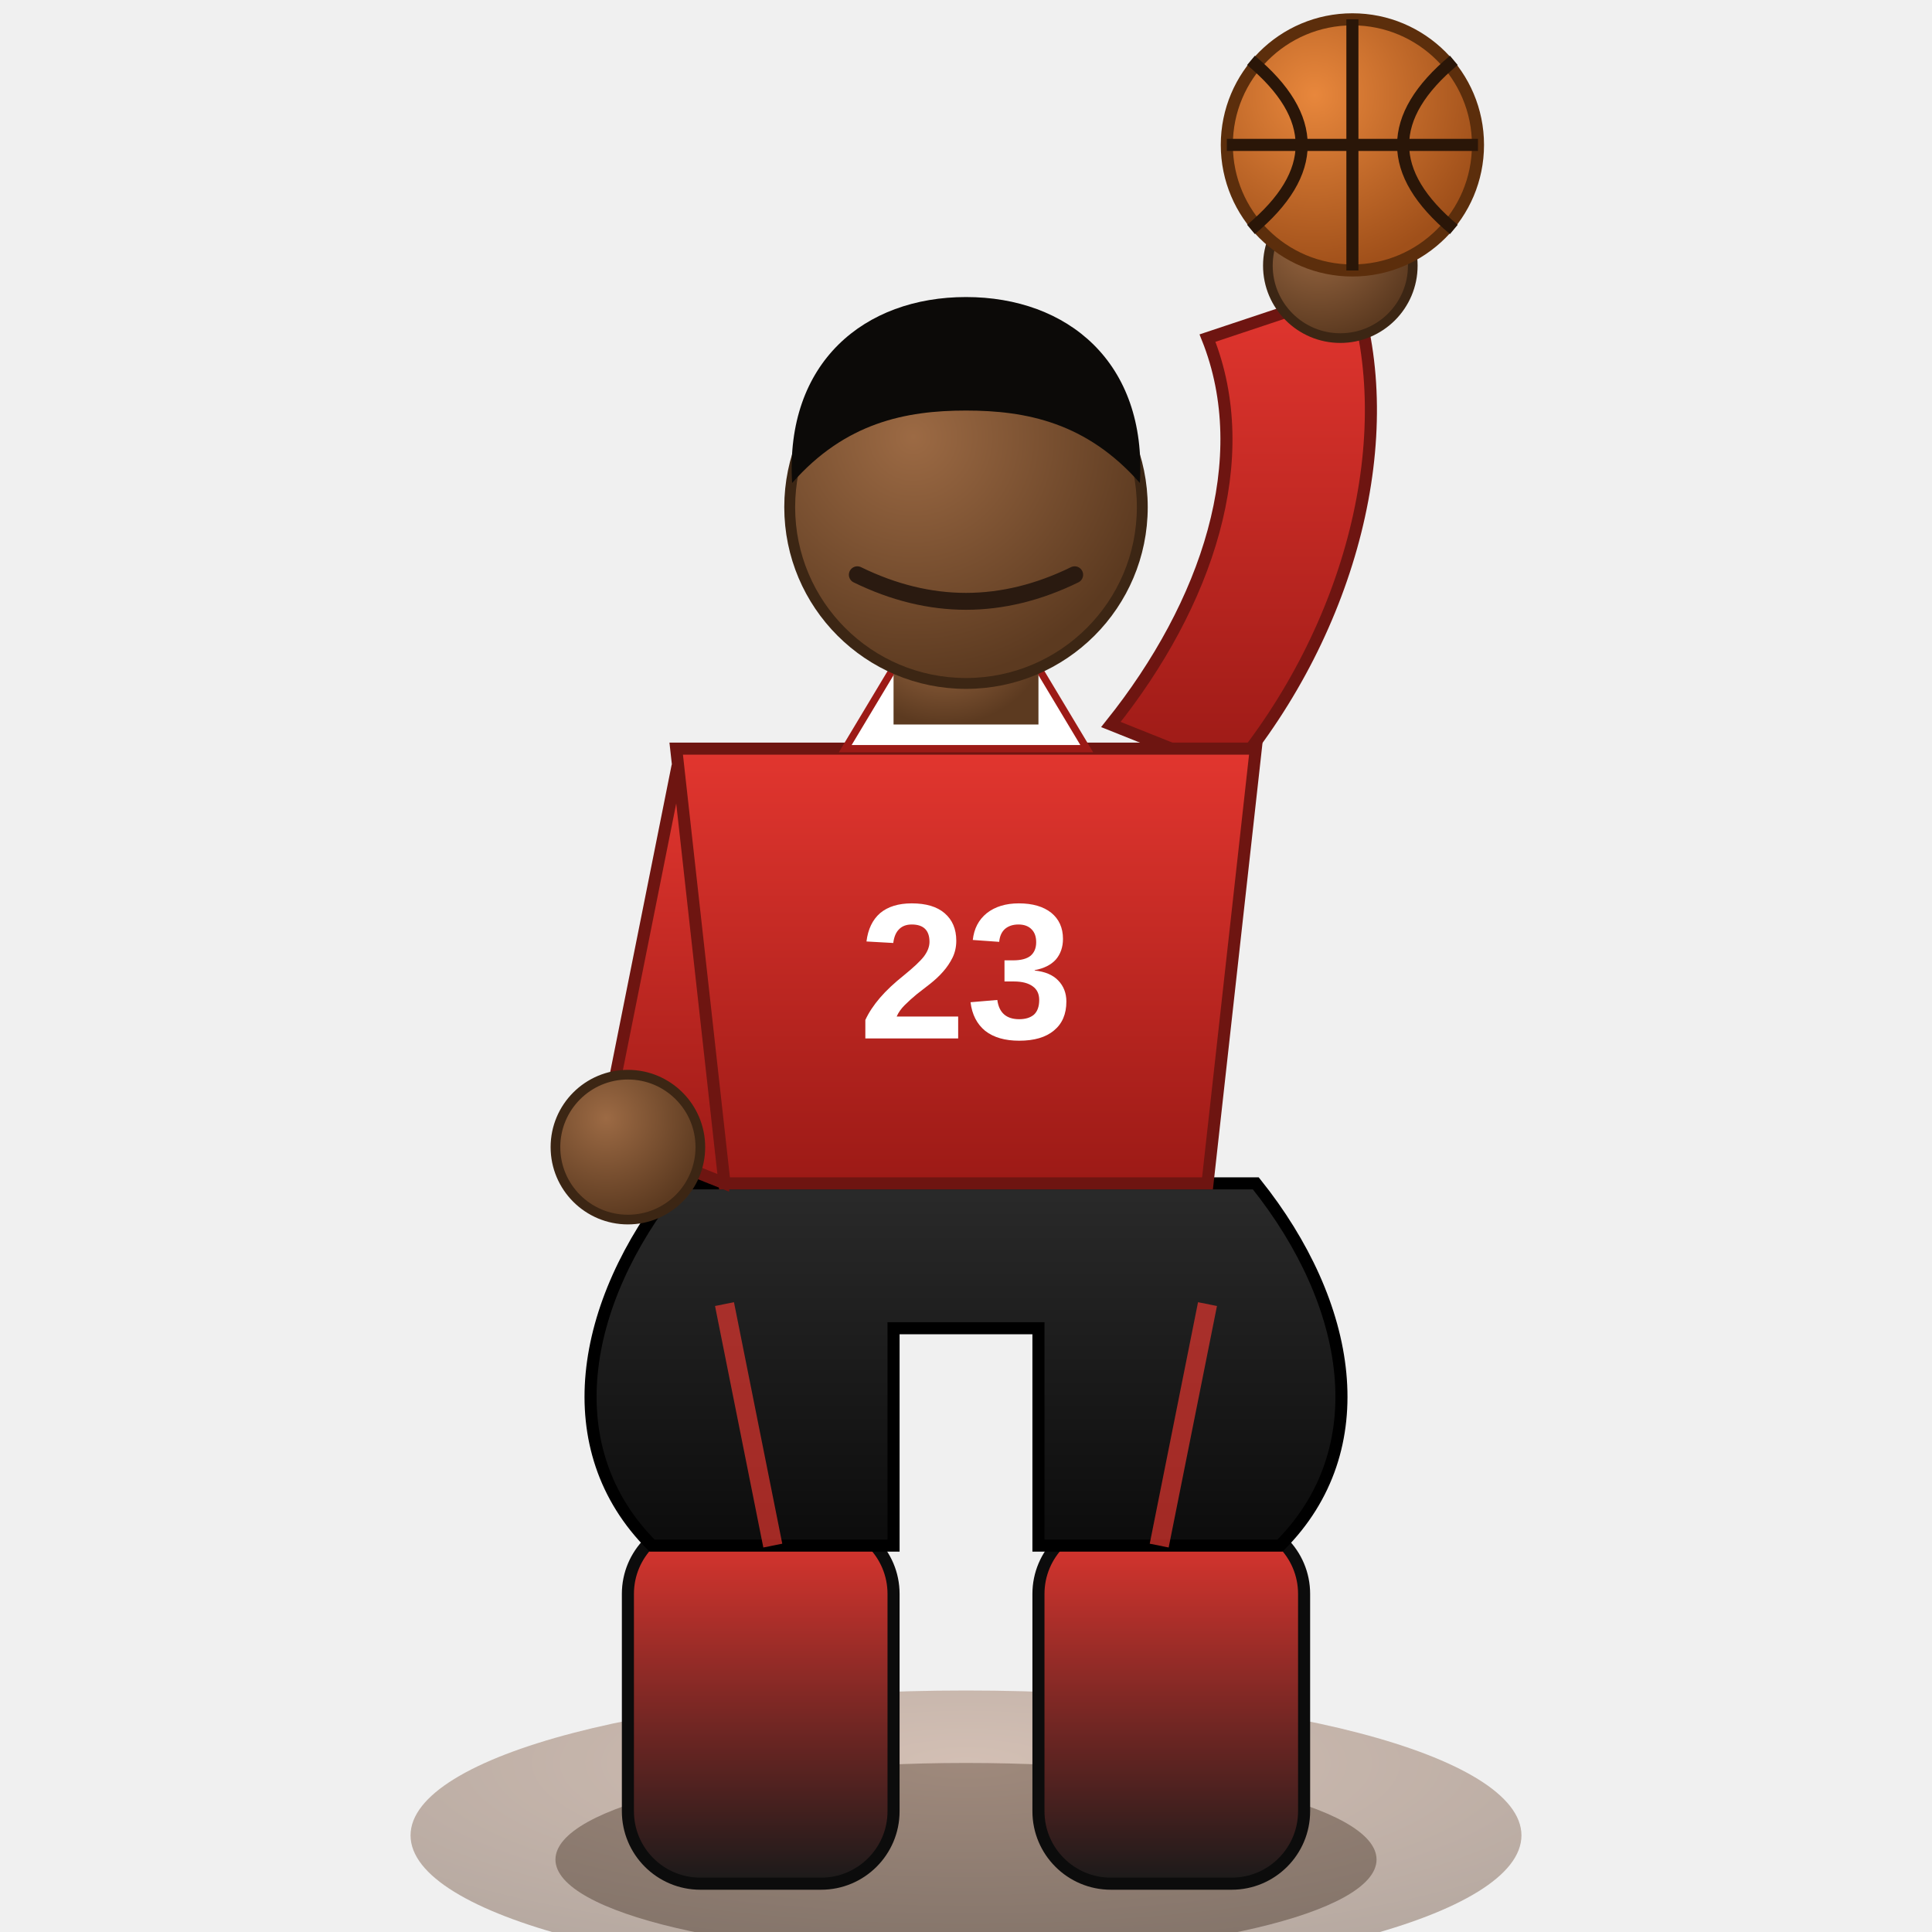
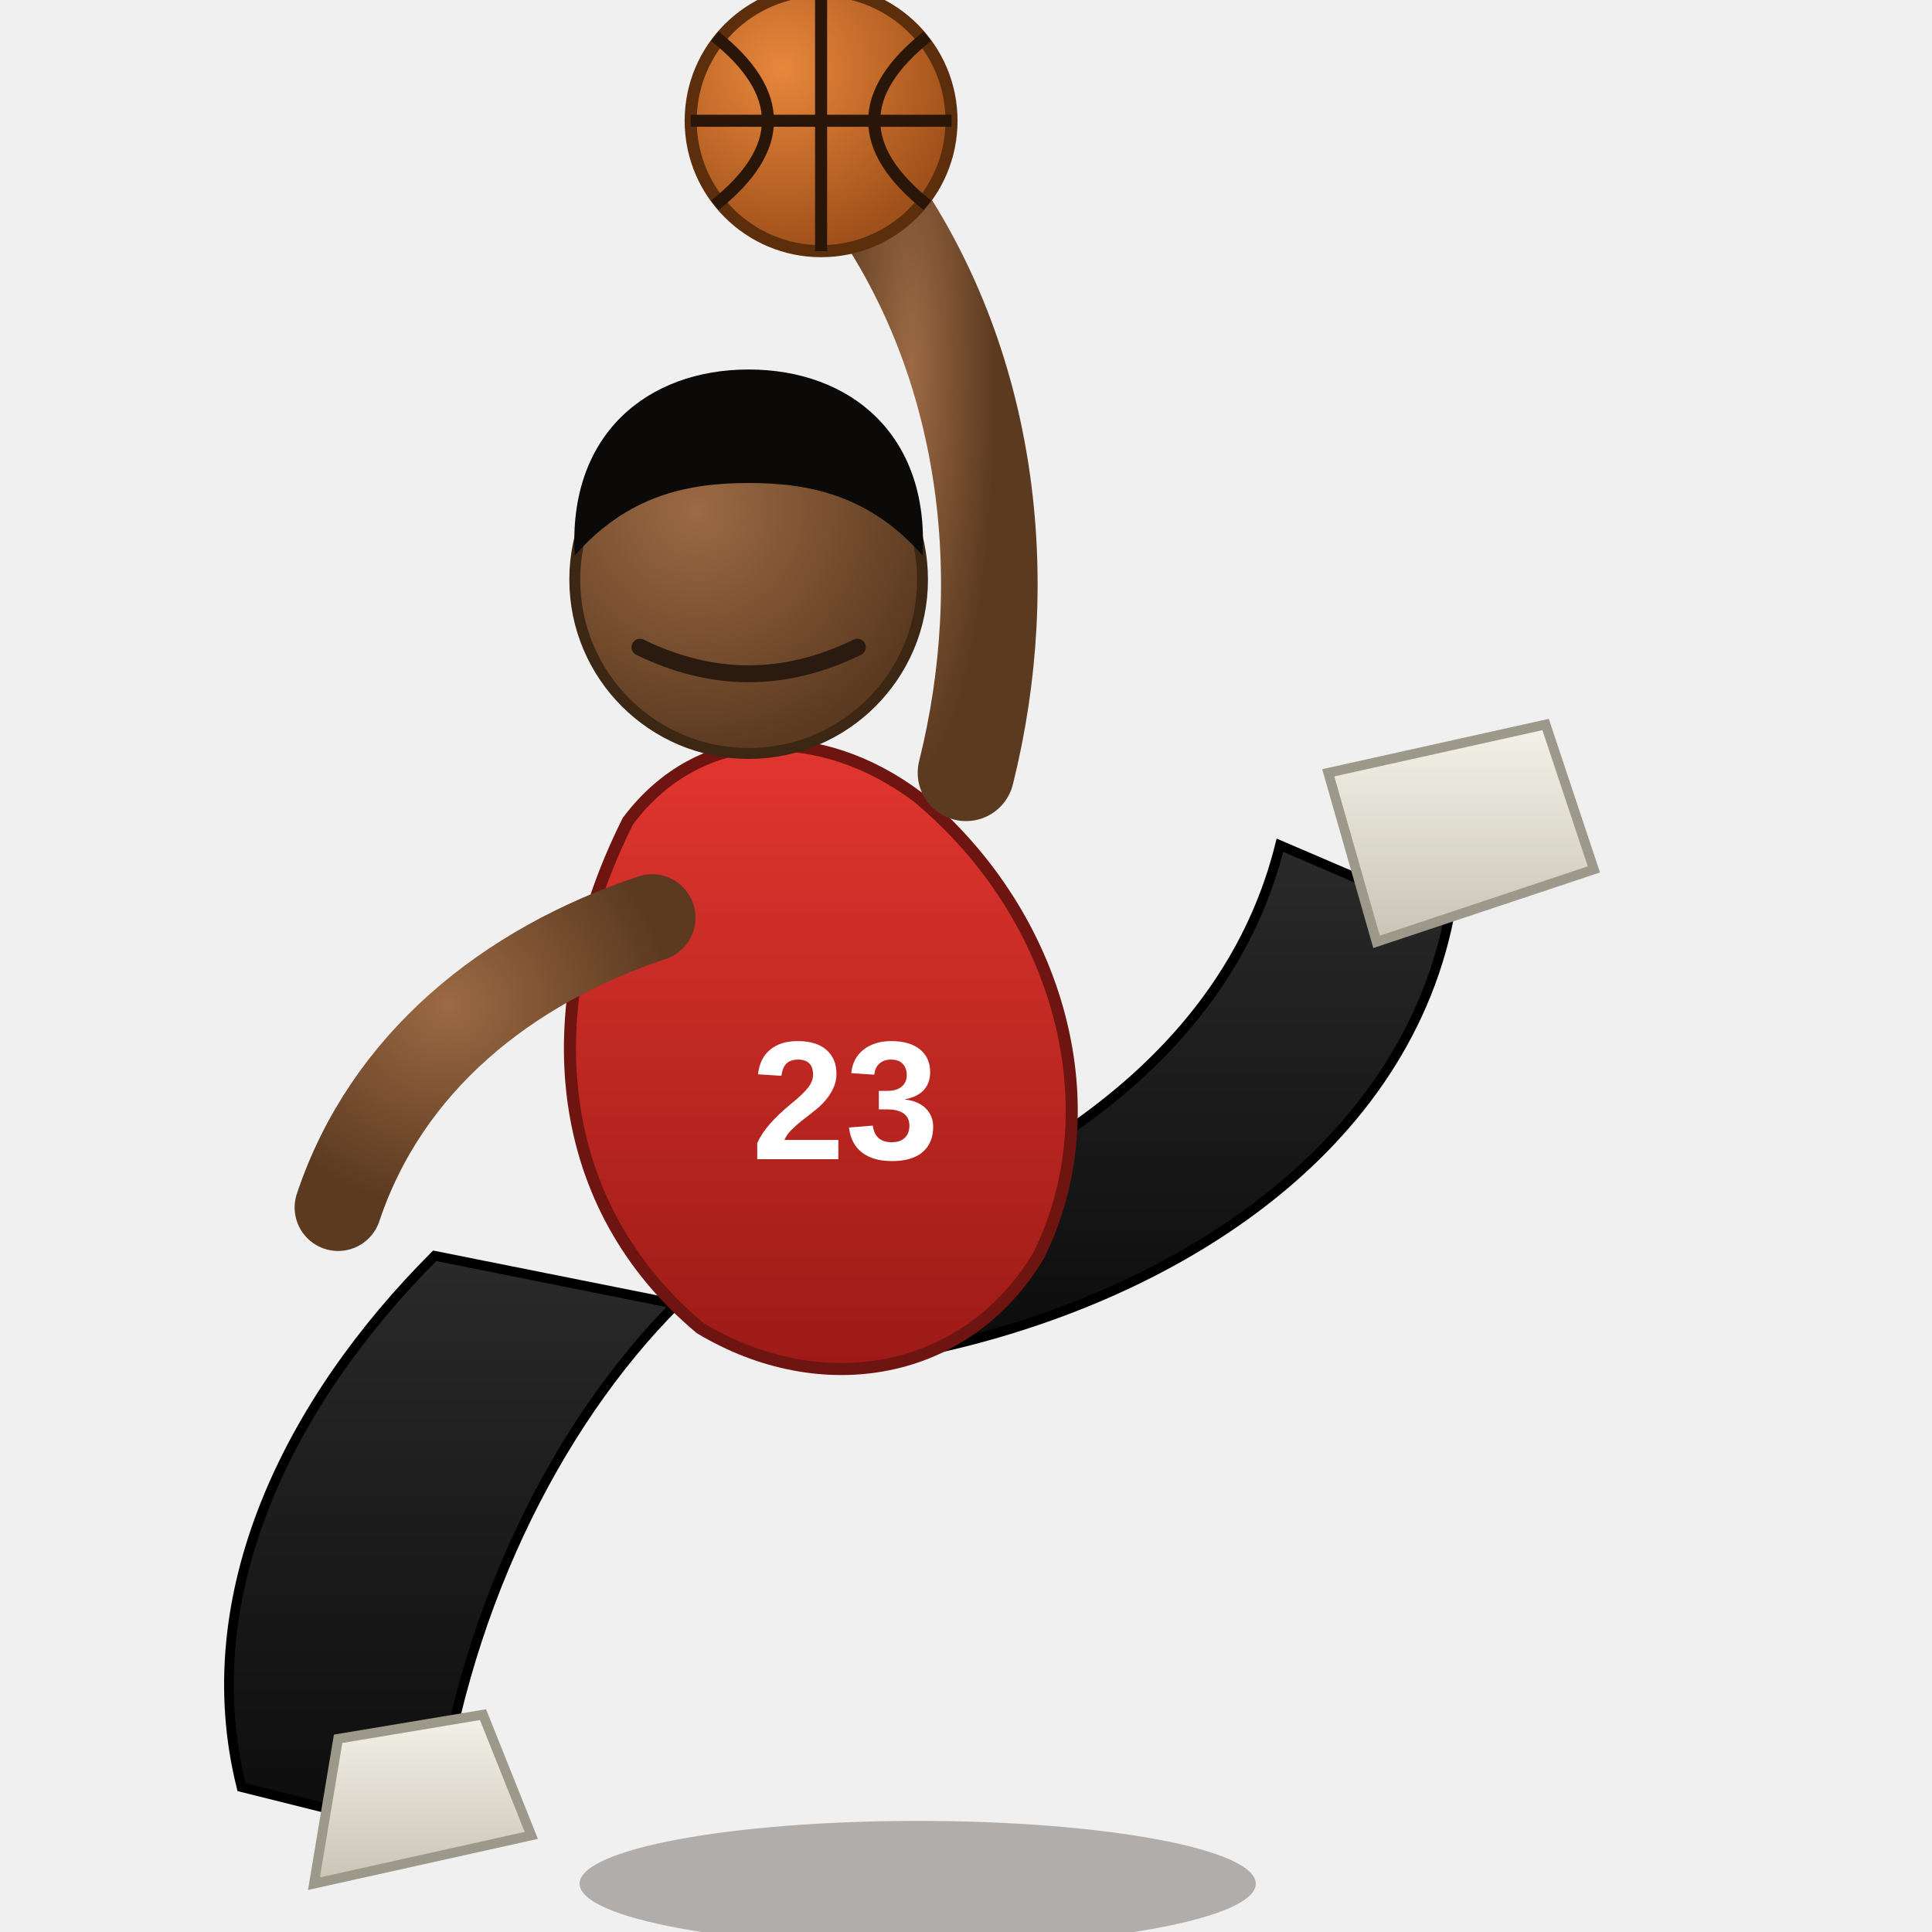
<svg xmlns="http://www.w3.org/2000/svg" viewBox="0 0 80 80">
  <defs>
-     <linearGradient id="mjJersey" x1="0" y1="0" x2="0" y2="1">
+     <linearGradient id="mjJersey2" x1="0" y1="0" x2="0" y2="1">
      <stop offset="0%" stop-color="#e2362f" />
      <stop offset="100%" stop-color="#9c1a16" />
    </linearGradient>
-     <linearGradient id="mjShorts" x1="0" y1="0" x2="0" y2="1">
+     <linearGradient id="mjShorts2" x1="0" y1="0" x2="0" y2="1">
      <stop offset="0%" stop-color="#2a2a2a" />
      <stop offset="100%" stop-color="#0c0c0c" />
    </linearGradient>
-     <linearGradient id="mjShoe" x1="0" y1="0" x2="0" y2="1">
-       <stop offset="0%" stop-color="#e2362f" />
-       <stop offset="100%" stop-color="#1a1a1a" />
+     <linearGradient id="mjShoe2" x1="0" y1="0" x2="0" y2="1">
+       <stop offset="0%" stop-color="#f4f1e8" />
+       <stop offset="100%" stop-color="#c8c4b6" />
    </linearGradient>
-     <radialGradient id="mjSkin" cx="35%" cy="30%" r="70%">
+     <radialGradient id="mjSkin2" cx="35%" cy="30%" r="70%">
      <stop offset="0%" stop-color="#9c6a44" />
      <stop offset="100%" stop-color="#5c3a20" />
    </radialGradient>
-     <radialGradient id="mjBall" cx="35%" cy="30%" r="70%">
+     <radialGradient id="mjBall2" cx="35%" cy="30%" r="70%">
      <stop offset="0%" stop-color="#e8873c" />
      <stop offset="100%" stop-color="#a0501a" />
    </radialGradient>
-     <radialGradient id="mjGround" cx="50%" cy="25%" r="75%">
-       <stop offset="0%" stop-color="#a7765a" />
-       <stop offset="100%" stop-color="#5a3a26" />
-     </radialGradient>
  </defs>
-   <ellipse cx="40" cy="77" rx="17" ry="4" fill="#160e08" opacity="0.4" />
-   <ellipse cx="40" cy="76" rx="23" ry="6" fill="url(#mjGround)" opacity="0.4" />
+   <ellipse cx="38" cy="78" rx="14" ry="2.6" fill="#1a1008" opacity="0.3" />
  <g>
-     <animateTransform attributeName="transform" type="translate" values="0,0;0,-1.3;0,0" dur="1.4s" repeatCount="indefinite" />
-     <rect x="26" y="63" width="11" height="15" rx="3" fill="url(#mjShoe)" stroke="#0c0c0c" stroke-width="0.5" />
-     <rect x="43" y="63" width="11" height="15" rx="3" fill="url(#mjShoe)" stroke="#0c0c0c" stroke-width="0.5" />
-     <path d="M28,49 C24,54 23,60 27,64 L37,64 L37,55 L43,55 L43,64 L53,64 C57,60 56,54 52,49 Z" fill="url(#mjShorts)" stroke="#000" stroke-width="0.5" />
-     <path d="M30,54 L32,64 M50,54 L48,64" stroke="#e2362f" stroke-width="0.8" opacity="0.7" />
-     <path d="M28,32 L25,47 L30,49 L33,34 Z" fill="url(#mjJersey)" stroke="#6e1511" stroke-width="0.5" />
-     <circle cx="26" cy="47.5" r="3" fill="url(#mjSkin)" stroke="#3c2614" stroke-width="0.4" />
-     <path d="M51,32 C56,26 58,18 56,12 L50,14 C52,19 50,25 46,30 Z" fill="url(#mjJersey)" stroke="#6e1511" stroke-width="0.5" />
-     <circle cx="55.5" cy="11" r="3" fill="url(#mjSkin)" stroke="#3c2614" stroke-width="0.4" />
-     <circle cx="56" cy="6" r="5.2" fill="url(#mjBall)" stroke="#5c2e0c" stroke-width="0.5" />
-     <path d="M56,0.8 L56,11.2 M50.8,6 L61.2,6 M51.8,2.5 Q56,6 51.8,9.5 M60.2,2.5 Q56,6 60.2,9.5" stroke="#2a1608" stroke-width="0.5" fill="none" />
-     <path d="M28,31 L52,31 L50,49 L30,49 Z" fill="url(#mjJersey)" stroke="#6e1511" stroke-width="0.5" />
-     <text x="40" y="43" font-size="8" font-weight="700" fill="#fff" text-anchor="middle" font-family="Arial, sans-serif">23</text>
-     <path d="M35,31 L45,31 L42,26 L38,26 Z" fill="#fff" stroke="#9c1a16" stroke-width="0.3" />
-     <rect x="37" y="25" width="6" height="5" fill="url(#mjSkin)" />
-     <circle cx="40" cy="21" r="7.3" fill="url(#mjSkin)" stroke="#3c2614" stroke-width="0.45" />
-     <path d="M32.8,20 C32.5,15 35.8,12.3 40,12.3 C44.2,12.3 47.5,15 47.2,20 C45,17.5 42.5,17 40,17 C37.5,17 35,17.5 32.8,20 Z" fill="#0c0a08" />
-     <path d="M35.5,23.8 Q40,26 44.5,23.8" fill="none" stroke="#2a1a10" stroke-width="0.7" stroke-linecap="round" />
+     <animateTransform attributeName="transform" type="translate" values="0,0; 0,-2; 0,0" dur="1.3s" repeatCount="indefinite" />
+     <path d="M18,52 C12,58 8,66 10,74 L18,76 C19,67 23,59 28,54 Z" fill="url(#mjShorts2)" stroke="#000" stroke-width="0.4" />
+     <path d="M14,72 L20,71 L22,76 L13,78 Z" fill="url(#mjShoe2)" stroke="#9c988a" stroke-width="0.4" />
+     <path d="M38,56 C48,54 58,48 60,38 L53,35 C51,43 44,48 36,51 Z" fill="url(#mjShorts2)" stroke="#000" stroke-width="0.4" />
+     <path d="M55,32 L64,30 L66,36 L57,39 Z" fill="url(#mjShoe2)" stroke="#9c988a" stroke-width="0.4" />
+     <path d="M26,34 C22,42 23,50 29,55 C34,58 40,57 43,52 C46,46 44,38 38,33 C34,30 29,30 26,34 Z" fill="url(#mjJersey2)" stroke="#6e1511" stroke-width="0.5" />
+     <text x="35" y="48" font-size="7" font-weight="700" fill="#fff" text-anchor="middle" font-family="Arial, sans-serif">23</text>
+     <path d="M27,38 C21,40 16,44 14,50" fill="none" stroke="url(#mjSkin2)" stroke-width="3.6" stroke-linecap="round" />
+     <path d="M40,32 C42,24 41,15 36,8" fill="none" stroke="url(#mjSkin2)" stroke-width="4" stroke-linecap="round" />
+     <circle cx="34" cy="5" r="5.4" fill="url(#mjBall2)" stroke="#5c2e0c" stroke-width="0.5" />
+     <path d="M34,-0.4 L34,10.4 M28.6,5 L39.4,5 M29.6,1.5 Q34,5 29.6,8.5 M38.4,1.5 Q34,5 38.4,8.5" stroke="#2a1608" stroke-width="0.5" fill="none" />
+     <circle cx="31" cy="24" r="7.2" fill="url(#mjSkin2)" stroke="#3c2614" stroke-width="0.45" />
+     <path d="M23.8,23 C23.5,18 26.8,15.3 31,15.3 C35.2,15.3 38.5,18 38.2,23 C36,20.5 33.5,20 31,20 C28.5,20 26,20.5 23.8,23 Z" fill="#0c0a08" />
+     <path d="M26.5,26.8 Q31,29 35.5,26.8" fill="none" stroke="#2a1a10" stroke-width="0.7" stroke-linecap="round" />
  </g>
</svg>
